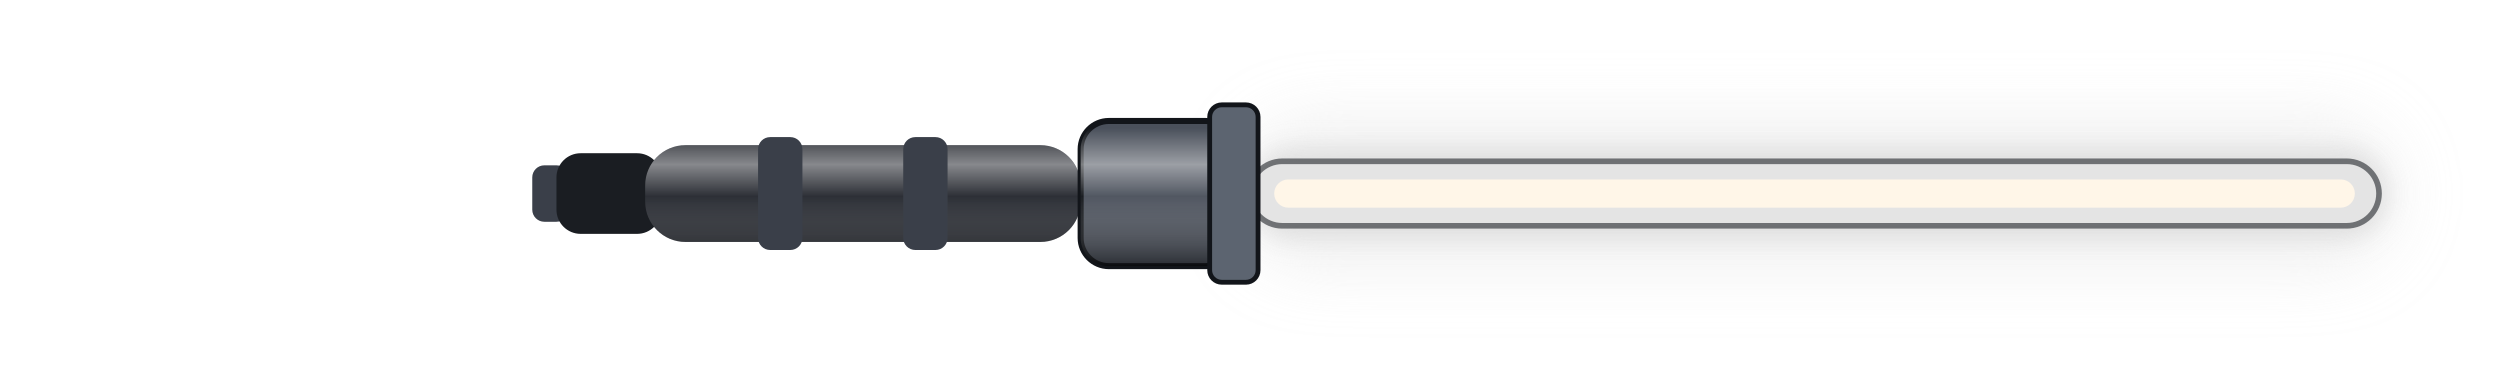
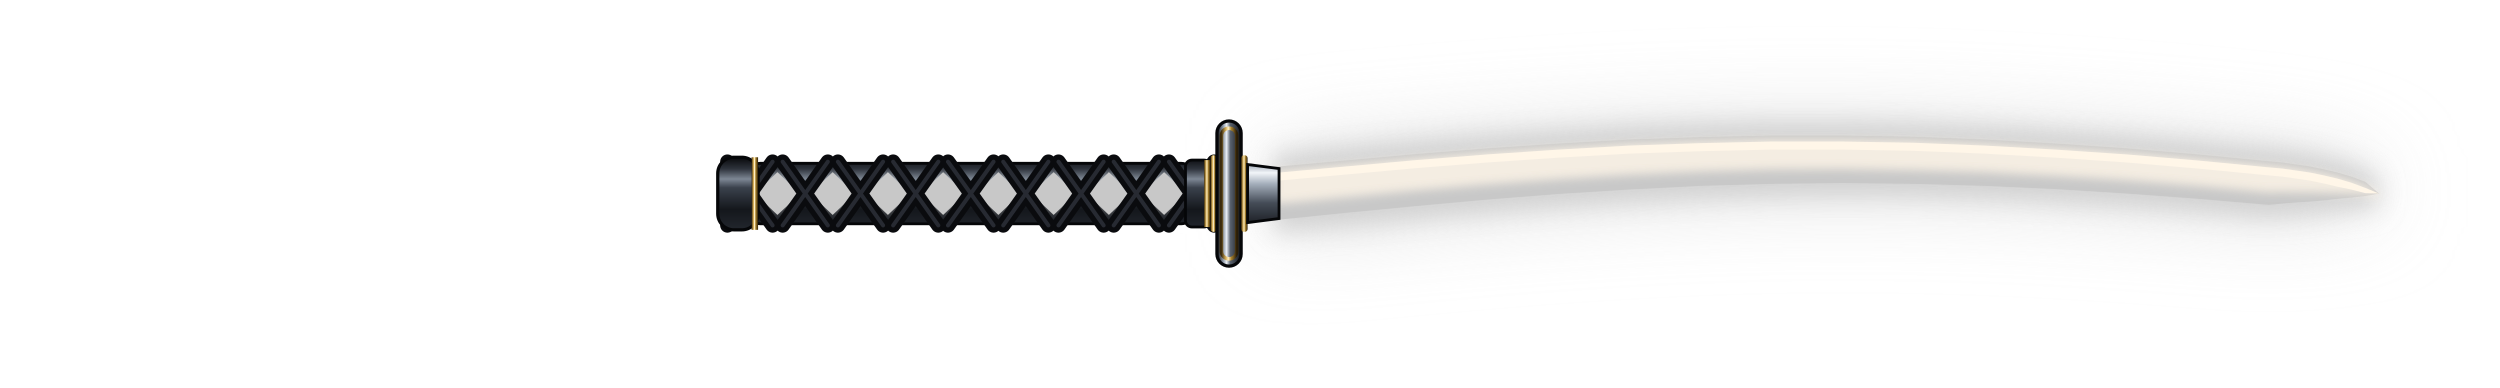
<svg xmlns="http://www.w3.org/2000/svg" viewBox="0 0 620 96">
  <defs>
-     <linearGradient id="saberGripSheen" x1="0" y1="30" x2="0" y2="66" gradientUnits="userSpaceOnUse">
-       <stop offset="0.05" stop-color="#ffffff" stop-opacity="0" />
-       <stop offset="0.30" stop-color="#ffffff" stop-opacity="0.45" />
-       <stop offset="0.52" stop-color="#ffffff" stop-opacity="0.04" />
-       <stop offset="1" stop-color="#000000" stop-opacity="0.45" />
+     <linearGradient id="sabMetalSheen" x1="0" y1="39" x2="0" y2="57" gradientUnits="userSpaceOnUse">
+       <stop offset="0" stop-color="#07080a" />
+       <stop offset=".16" stop-color="#2e333c" />
+       <stop offset=".3" stop-color="#7d8794" />
+       <stop offset=".42" stop-color="#3a414c" />
+       <stop offset=".72" stop-color="#14171c" />
+       <stop offset="1" stop-color="#22262d" />
    </linearGradient>
-     <filter id="saberHalo" x="-12%" y="-200%" width="124%" height="500%">
-       <feGaussianBlur stdDeviation="8" />
+     <linearGradient id="sabChromeSheen" x1="0" y1="36.3" x2="0" y2="59.7" gradientUnits="userSpaceOnUse">
+       <stop offset="0" stop-color="#1c1f24" />
+       <stop offset=".18" stop-color="#9aa4b2" />
+       <stop offset=".28" stop-color="#f2f5f9" />
+       <stop offset=".4" stop-color="#a3adba" />
+       <stop offset=".6" stop-color="#454c57" />
+       <stop offset=".86" stop-color="#15181d" />
+       <stop offset="1" stop-color="#2f343c" />
+     </linearGradient>
+     <linearGradient id="sabGuardSheen" x2="1">
+       <stop offset="0" stop-color="#0b0d10" />
+       <stop offset=".25" stop-color="#8a94a2" />
+       <stop offset=".4" stop-color="#e8edf3" />
+       <stop offset=".55" stop-color="#5a626e" />
+       <stop offset="1" stop-color="#101318" />
+     </linearGradient>
+     <linearGradient id="sabGoldSheen" x2="1">
+       <stop offset="0" stop-color="#3a2a0c" />
+       <stop offset=".3" stop-color="#d9b25c" />
+       <stop offset=".45" stop-color="#fff0c4" />
+       <stop offset=".65" stop-color="#a8822f" />
+       <stop offset="1" stop-color="#2a1d07" />
+     </linearGradient>
+     <filter id="sabHalo" x="-30%" y="-150%" width="160%" height="400%" color-interpolation-filters="sRGB">
+       <feGaussianBlur stdDeviation="10" />
+       <feColorMatrix type="saturate" values="1.6" />
    </filter>
-     <filter id="saberSoft" x="-6%" y="-120%" width="112%" height="340%">
+     <filter id="sabBloom" x="-15%" y="-100%" width="130%" height="300%">
      <feGaussianBlur stdDeviation="3" />
    </filter>
+     <filter id="sabSoft" x="-10%" y="-100%" width="120%" height="300%">
+       <feGaussianBlur stdDeviation="1.2" />
+     </filter>
  </defs>
-   <rect x="308" y="30" width="286" height="36" rx="18" fill="#D0D0D0" opacity="0.32" filter="url(#saberHalo)" />
-   <rect x="310" y="37" width="282" height="22" rx="11" fill="#DCDCDC" opacity="0.9" filter="url(#saberSoft)" />
-   <rect x="310" y="40" width="280" height="16" rx="8" fill="#E4E4E4" stroke="#101319" stroke-width="1.4" stroke-opacity="0.55" />
-   <rect x="316" y="44.5" width="268" height="7" rx="3.5" fill="#FFF6E8" />
-   <rect x="132" y="41" width="9" height="14" rx="3" fill="#3A3F49" />
-   <rect x="138" y="38" width="26" height="20" rx="6" fill="#1A1D22" />
-   <rect x="160" y="36" width="108" height="24" rx="10" fill="#24272E" />
-   <rect x="160" y="36" width="108" height="24" rx="10" fill="url(#saberGripSheen)" />
-   <rect x="188" y="34" width="11" height="28" rx="3" fill="#3A3F49" />
-   <rect x="224" y="34" width="11" height="28" rx="3" fill="#3A3F49" />
-   <rect x="268" y="30" width="38" height="36" rx="7" fill="#4A505B" stroke="#12151A" stroke-width="1.5" />
-   <rect x="268" y="30" width="38" height="36" rx="7" fill="url(#saberGripSheen)" />
-   <rect x="300" y="26" width="12" height="44" rx="3" fill="#5C6470" stroke="#12151A" stroke-width="1.2" />
+   <path d="M316 38.2L333.6 36.6L351.2 35L368.8 33.6L386.5 32.4L404.1 31.4L421.7 30.8L439.3 30.4L456.9 30.4L474.5 30.7L492.1 31.4L509.8 32.4L527.4 33.6L545 35.1L562.6 36.8L566 37.1L569.5 37.6L572.9 38.1L576.3 38.8L579.7 39.6L583.1 40.6L586.6 41.9L590 44.8L590 51.2L586.6 51.8L583.1 52.2L579.7 52.5L576.3 52.9L572.9 53.2L569.5 53.4L566 53.7L562.6 54L545 52.5L527.4 51.2L509.8 50.1L492.1 49.3L474.5 48.8L456.9 48.6L439.3 48.8L421.7 49.3L404.1 50.2L386.5 51.3L368.8 52.7L351.2 54.3L333.6 56L316 57.8Z" fill="#C8C8C8" opacity=".55" filter="url(#sabHalo)" />
+   <path d="M316 38.2L333.6 36.6L351.2 35L368.8 33.6L386.5 32.4L404.1 31.4L421.7 30.8L439.3 30.4L456.9 30.4L474.5 30.7L492.1 31.4L509.8 32.4L527.4 33.6L545 35.1L562.6 36.8L566 37.1L569.5 37.6L572.9 38.1L576.3 38.8L579.7 39.6L583.1 40.6L586.6 41.9L590 44.8L590 51.2L586.6 51.8L583.1 52.2L579.7 52.5L576.3 52.9L572.9 53.2L569.5 53.4L566 53.7L562.6 54L545 52.5L527.4 51.2L509.8 50.1L492.1 49.3L474.5 48.8L456.9 48.6L439.3 48.8L421.7 49.3L404.1 50.2L386.5 51.3L368.8 52.7L351.2 54.3L333.6 56L316 57.8Z" fill="#C8C8C8" opacity=".75" filter="url(#sabBloom)" />
+   <path d="M316 41.4L333.6 39.8L351.2 38.2L368.8 36.8L386.5 35.6L404.1 34.6L421.7 34L439.3 33.6L456.9 33.6L474.5 33.9L492.1 34.6L509.8 35.6L527.4 36.8L545 38.3L562.6 40L566 40.3L569.5 40.8L572.9 41.3L576.3 42L579.7 42.8L583.1 43.8L586.6 45.1L590 48L590 48L586.6 48.6L583.1 49L579.7 49.3L576.3 49.7L572.9 50L569.5 50.2L566 50.5L562.6 50.8L545 49.3L527.4 48L509.8 46.9L492.1 46.1L474.5 45.6L456.9 45.4L439.3 45.6L421.7 46.1L404.1 47L386.5 48.1L368.8 49.5L351.2 51.1L333.6 52.8L316 54.6Z" fill="#C8C8C8" />
+   <path d="M316 42.4L333.6 40.8L351.2 39.2L368.8 37.8L386.5 36.6L404.1 35.6L421.7 35L439.3 34.6L456.9 34.6L474.5 34.9L492.1 35.6L509.8 36.6L527.4 37.8L545 39.3L562.6 41L566 41.3L569.5 41.8L572.9 42.3L576.3 43L579.7 43.8L583.1 44.8L586.6 46.1L590 48L590 49L586.6 48.2L583.1 48L579.7 47.9L576.3 47.8L572.9 47.7L569.5 47.7L566 47.6L562.6 47.7L545 46.1L527.4 44.7L509.8 43.6L492.1 42.7L474.5 42.2L456.9 41.9L439.3 42L421.7 42.5L404.1 43.3L386.5 44.4L368.8 45.7L351.2 47.2L333.6 48.9L316 50.6Z" fill="#FFF6E8" opacity=".8" filter="url(#sabSoft)" />
+   <path d="M316 42.9L333.6 41.3L351.2 39.7L368.8 38.3L386.5 37.1L404.1 36.1L421.7 35.5L439.3 35.1L456.9 35.1L474.5 35.4L492.1 36.1L509.8 37.1L527.4 38.3L545 39.8L562.6 41.5L566 41.8L569.5 42.3L572.9 42.8L576.3 43.5L579.7 44.3L583.1 45.3L586.6 46.6L590 48L590 48L586.6 47.9L583.1 47L579.7 46.3L576.3 45.5L572.9 44.8L569.5 44.3L566 43.8L562.6 43.5L545 41.8L527.4 40.3L509.8 39.1L492.1 38.1L474.5 37.4L456.9 37.1L439.3 37.1L421.7 37.5L404.1 38.1L386.5 39.1L368.8 40.3L351.2 41.7L333.6 43.3L316 44.9Z" fill="#FFF6E8" />
+   <rect x="186" y="40.5" width="109.5" height="15" rx="2.5" fill="url(#sabMetalSheen)" stroke="#050608" stroke-width=".7" />
+   <path d="M187.2 48L192.8 42.7L198.5 48L192.8 53.3ZM200.9 48L206.5 42.7L212.1 48L206.5 53.3ZM214.6 48L220.2 42.7L225.8 48L220.2 53.3ZM228.3 48L233.9 42.7L239.5 48L233.9 53.3ZM242 48L247.6 42.7L253.2 48L247.6 53.3ZM255.7 48L261.3 42.7L266.9 48L261.3 53.3ZM269.4 48L275 42.7L280.6 48L275 53.3ZM283 48L288.7 42.7L294.3 48L288.7 53.3Z" fill="#C8C8C8" opacity=".55" filter="url(#sabSoft)" />
+   <path d="M187.2 48L192.8 42.7L198.5 48L192.8 53.3ZM200.9 48L206.5 42.7L212.1 48L206.5 53.3ZM214.6 48L220.2 42.7L225.8 48L220.2 53.3ZM228.3 48L233.9 42.7L239.5 48L233.9 53.3ZM242 48L247.6 42.7L253.2 48L247.6 53.3ZM255.7 48L261.3 42.7L266.9 48L261.3 53.3ZM269.4 48L275 42.7L280.6 48L275 53.3ZM283 48L288.7 42.7L294.3 48L288.7 53.3Z" fill="#C8C8C8" />
+   <path d="M180.4 40.1L191.6 55.9M191.6 40.1L180.4 55.9M194.1 40.1L205.3 55.9M205.3 40.1L194.1 55.9M207.8 40.1L219 55.9M219 40.1L207.8 55.9M221.5 40.1L232.7 55.9M232.7 40.1L221.5 55.9M235.1 40.1L246.4 55.9M246.4 40.1L235.1 55.9M248.8 40.1L260 55.9M260 40.1L248.8 55.9M262.5 40.1L273.7 55.9M273.7 40.1L262.5 55.9M276.2 40.1L287.4 55.9M287.4 40.1L276.2 55.9M289.9 40.1L301.1 55.9M301.1 40.1L289.9 55.9" stroke="#0a0b0e" stroke-width="3.6" stroke-linecap="round" fill="none" />
+   <path d="M180.4 40.1L191.6 55.9M191.6 40.1L180.4 55.9M194.1 40.1L205.3 55.9M205.3 40.1L194.1 55.9M207.8 40.1L219 55.9M219 40.1L207.8 55.9M221.5 40.1L232.7 55.9M232.7 40.1L221.5 55.9M235.1 40.1L246.4 55.9M246.4 40.1L235.1 55.9M248.8 40.1L260 55.9M260 40.1L248.8 55.9M262.5 40.1L273.7 55.9M273.7 40.1L262.5 55.9M276.2 40.1L287.4 55.9M287.4 40.1L276.2 55.9M289.9 40.1L301.1 55.9M301.1 40.1L289.9 55.9" stroke="#2a2e36" stroke-width="1" stroke-linecap="round" fill="none" opacity=".9" />
+   <rect x="178" y="39" width="10" height="18" rx="4" fill="url(#sabMetalSheen)" stroke="#050608" stroke-width=".8" />
+   <rect x="186.4" y="39" width="1.6" height="18" fill="url(#sabGoldSheen)" />
+   <rect x="294" y="39.7" width="6.2" height="16.6" rx="1.6" fill="url(#sabMetalSheen)" stroke="#050608" stroke-width=".7" />
+   <rect x="298.6" y="39.7" width="1.6" height="16.6" fill="url(#sabGoldSheen)" />
+   <rect x="300.2" y="38.5" width="1.6" height="19" rx=".7" fill="url(#sabGoldSheen)" />
+   <rect x="301.8" y="30" width="6" height="36" rx="3" fill="url(#sabGuardSheen)" stroke="#050608" stroke-width=".8" />
+   <rect x="302.9" y="31.8" width="3.8" height="32.4" rx="1.9" fill="none" stroke="url(#sabGoldSheen)" stroke-width=".9" />
+   <rect x="307.8" y="38.5" width="1.6" height="19" rx=".7" fill="url(#sabGoldSheen)" />
+   <path d="M309.4 40.8L317.2 41.8L317.2 54.2L309.4 55.2Z" fill="url(#sabChromeSheen)" stroke="#050608" stroke-width=".7" />
</svg>
